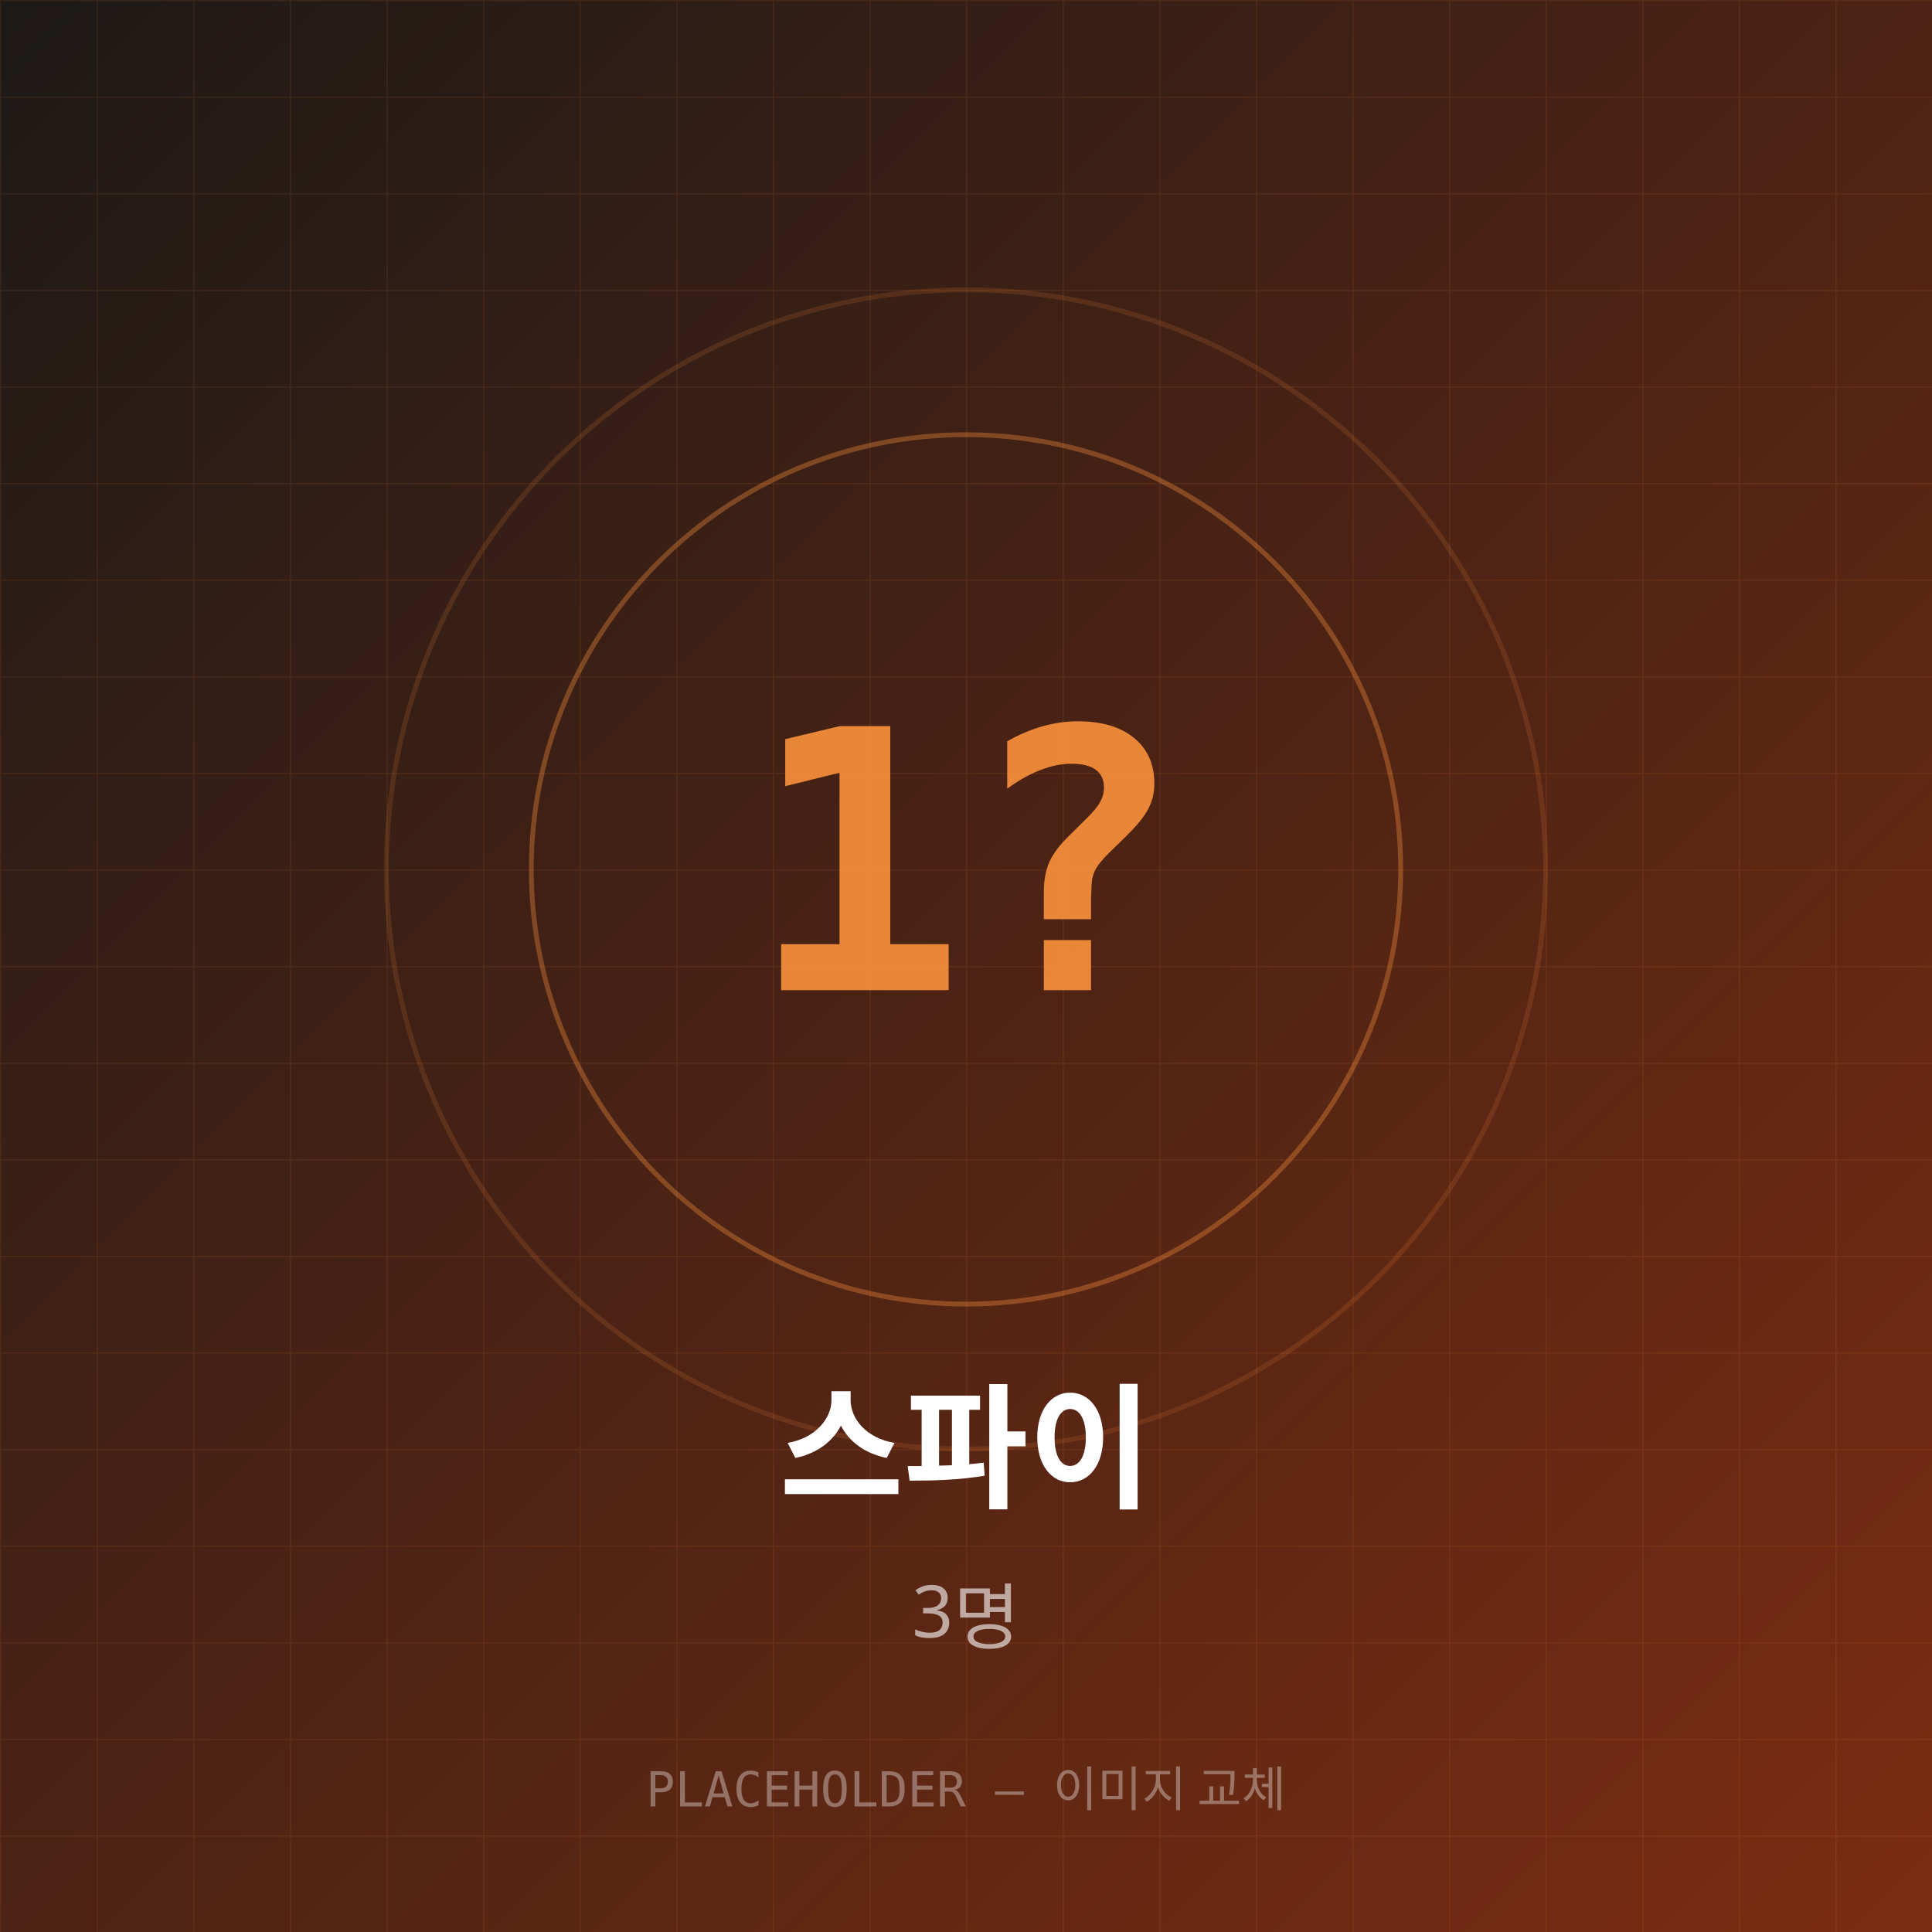
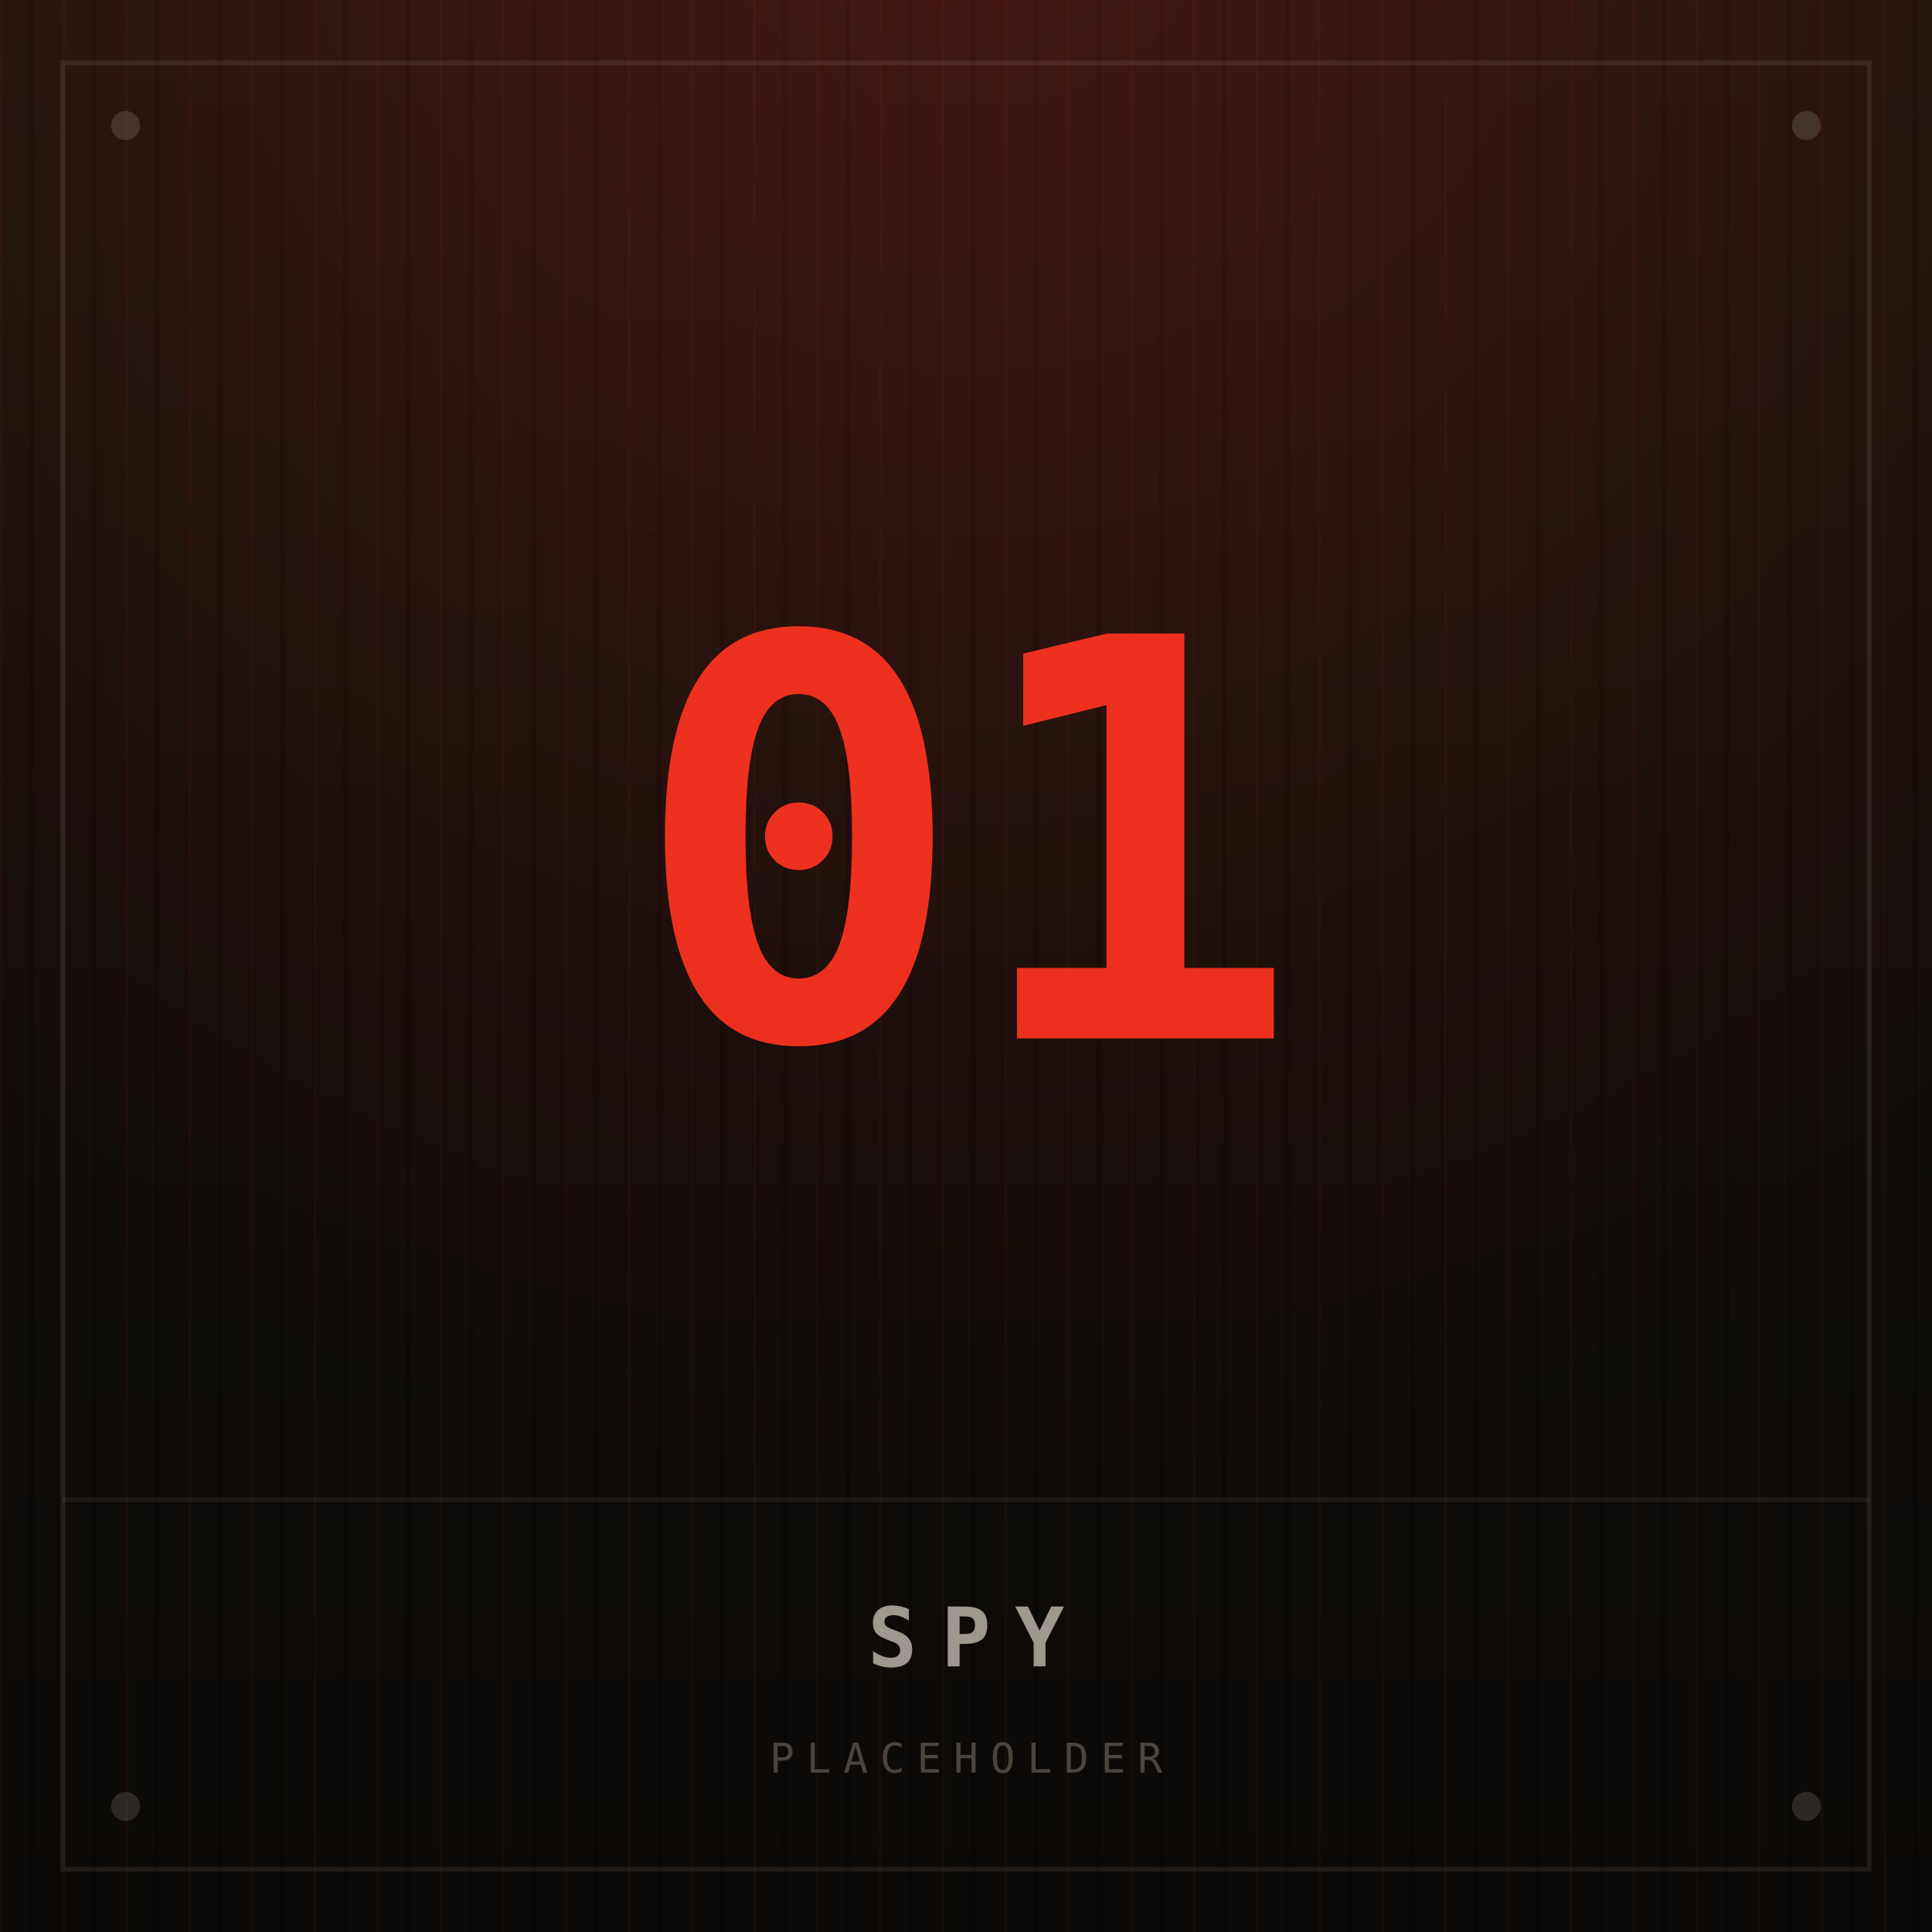
<svg xmlns="http://www.w3.org/2000/svg" width="800" height="800" viewBox="0 0 800 800">
  <defs>
-     <linearGradient id="g" x1="0" y1="0" x2="1" y2="1">
-       <stop offset="0%" stop-color="#1c1917" />
-       <stop offset="100%" stop-color="#7c2d12" />
+     <linearGradient id="plate" x1="0" y1="0" x2="0" y2="1">
+       <stop offset="0%" stop-color="#16120e" />
+       <stop offset="100%" stop-color="#0b0907" />
    </linearGradient>
-     <pattern id="grid" width="40" height="40" patternUnits="userSpaceOnUse">
-       <path d="M40 0H0V40" fill="none" stroke="#fb923c" stroke-opacity="0.10" stroke-width="1" />
+     <pattern id="rib" width="26" height="26" patternUnits="userSpaceOnUse">
+       <rect width="26" height="26" fill="none" />
+       <rect x="0" y="0" width="1" height="26" fill="#ff3320" fill-opacity="0.05" />
+       <rect x="12" y="0" width="2" height="26" fill="#000000" fill-opacity="0.25" />
    </pattern>
+     <radialGradient id="spot" cx="0.5" cy="-0.08" r="0.85">
+       <stop offset="0%" stop-color="#ff3320" stop-opacity="0.20" />
+       <stop offset="100%" stop-color="#ff3320" stop-opacity="0" />
+     </radialGradient>
  </defs>
-   <rect width="800" height="800" fill="url(#g)" />
-   <rect width="800" height="800" fill="url(#grid)" />
-   <circle cx="400" cy="360" r="180" fill="none" stroke="#fb923c" stroke-opacity="0.35" stroke-width="2" />
-   <circle cx="400" cy="360" r="240" fill="none" stroke="#fb923c" stroke-opacity="0.15" stroke-width="2" />
-   <text x="400" y="410" text-anchor="middle" font-family="ui-monospace, SFMono-Regular, Menlo, monospace" font-size="150" font-weight="700" fill="#fb923c" fill-opacity="0.9">1?</text>
-   <text x="400" y="620" text-anchor="middle" font-family="system-ui, -apple-system, 'Apple SD Gothic Neo', sans-serif" font-size="56" font-weight="700" fill="#ffffff">스파이</text>
-   <text x="400" y="678" text-anchor="middle" font-family="system-ui, sans-serif" font-size="30" fill="#ffffff" fill-opacity="0.6">3명</text>
-   <text x="400" y="748" text-anchor="middle" font-family="ui-monospace, monospace" font-size="20" fill="#ffffff" fill-opacity="0.35">PLACEHOLDER — 이미지 교체</text>
+   <rect width="800" height="800" fill="url(#plate)" />
+   <rect width="800" height="800" fill="url(#rib)" />
+   <rect width="800" height="800" fill="url(#spot)" />
+   <rect x="26" y="26" width="748" height="748" fill="none" stroke="#d6cfc2" stroke-opacity="0.10" stroke-width="2" />
+   <g fill="#d6cfc2" fill-opacity="0.16">
+     <circle cx="52" cy="52" r="6" />
+     <circle cx="748" cy="52" r="6" />
+     <circle cx="52" cy="748" r="6" />
+     <circle cx="748" cy="748" r="6" />
+   </g>
+   <text x="400" y="430" text-anchor="middle" font-family="'IBM Plex Mono', ui-monospace, SFMono-Regular, Menlo, monospace" font-size="230" font-weight="600" fill="#ff3320" fill-opacity="0.92">01</text>
+   <rect x="26" y="620" width="748" height="2" fill="#d6cfc2" fill-opacity="0.08" />
+   <text x="400" y="690" text-anchor="middle" font-family="'IBM Plex Mono', ui-monospace, monospace" font-size="34" font-weight="600" letter-spacing="10" fill="#d6cfc2" fill-opacity="0.72">SPY</text>
+   <text x="400" y="734" text-anchor="middle" font-family="'IBM Plex Mono', ui-monospace, monospace" font-size="17" letter-spacing="5" fill="#4b453e">PLACEHOLDER</text>
</svg>
